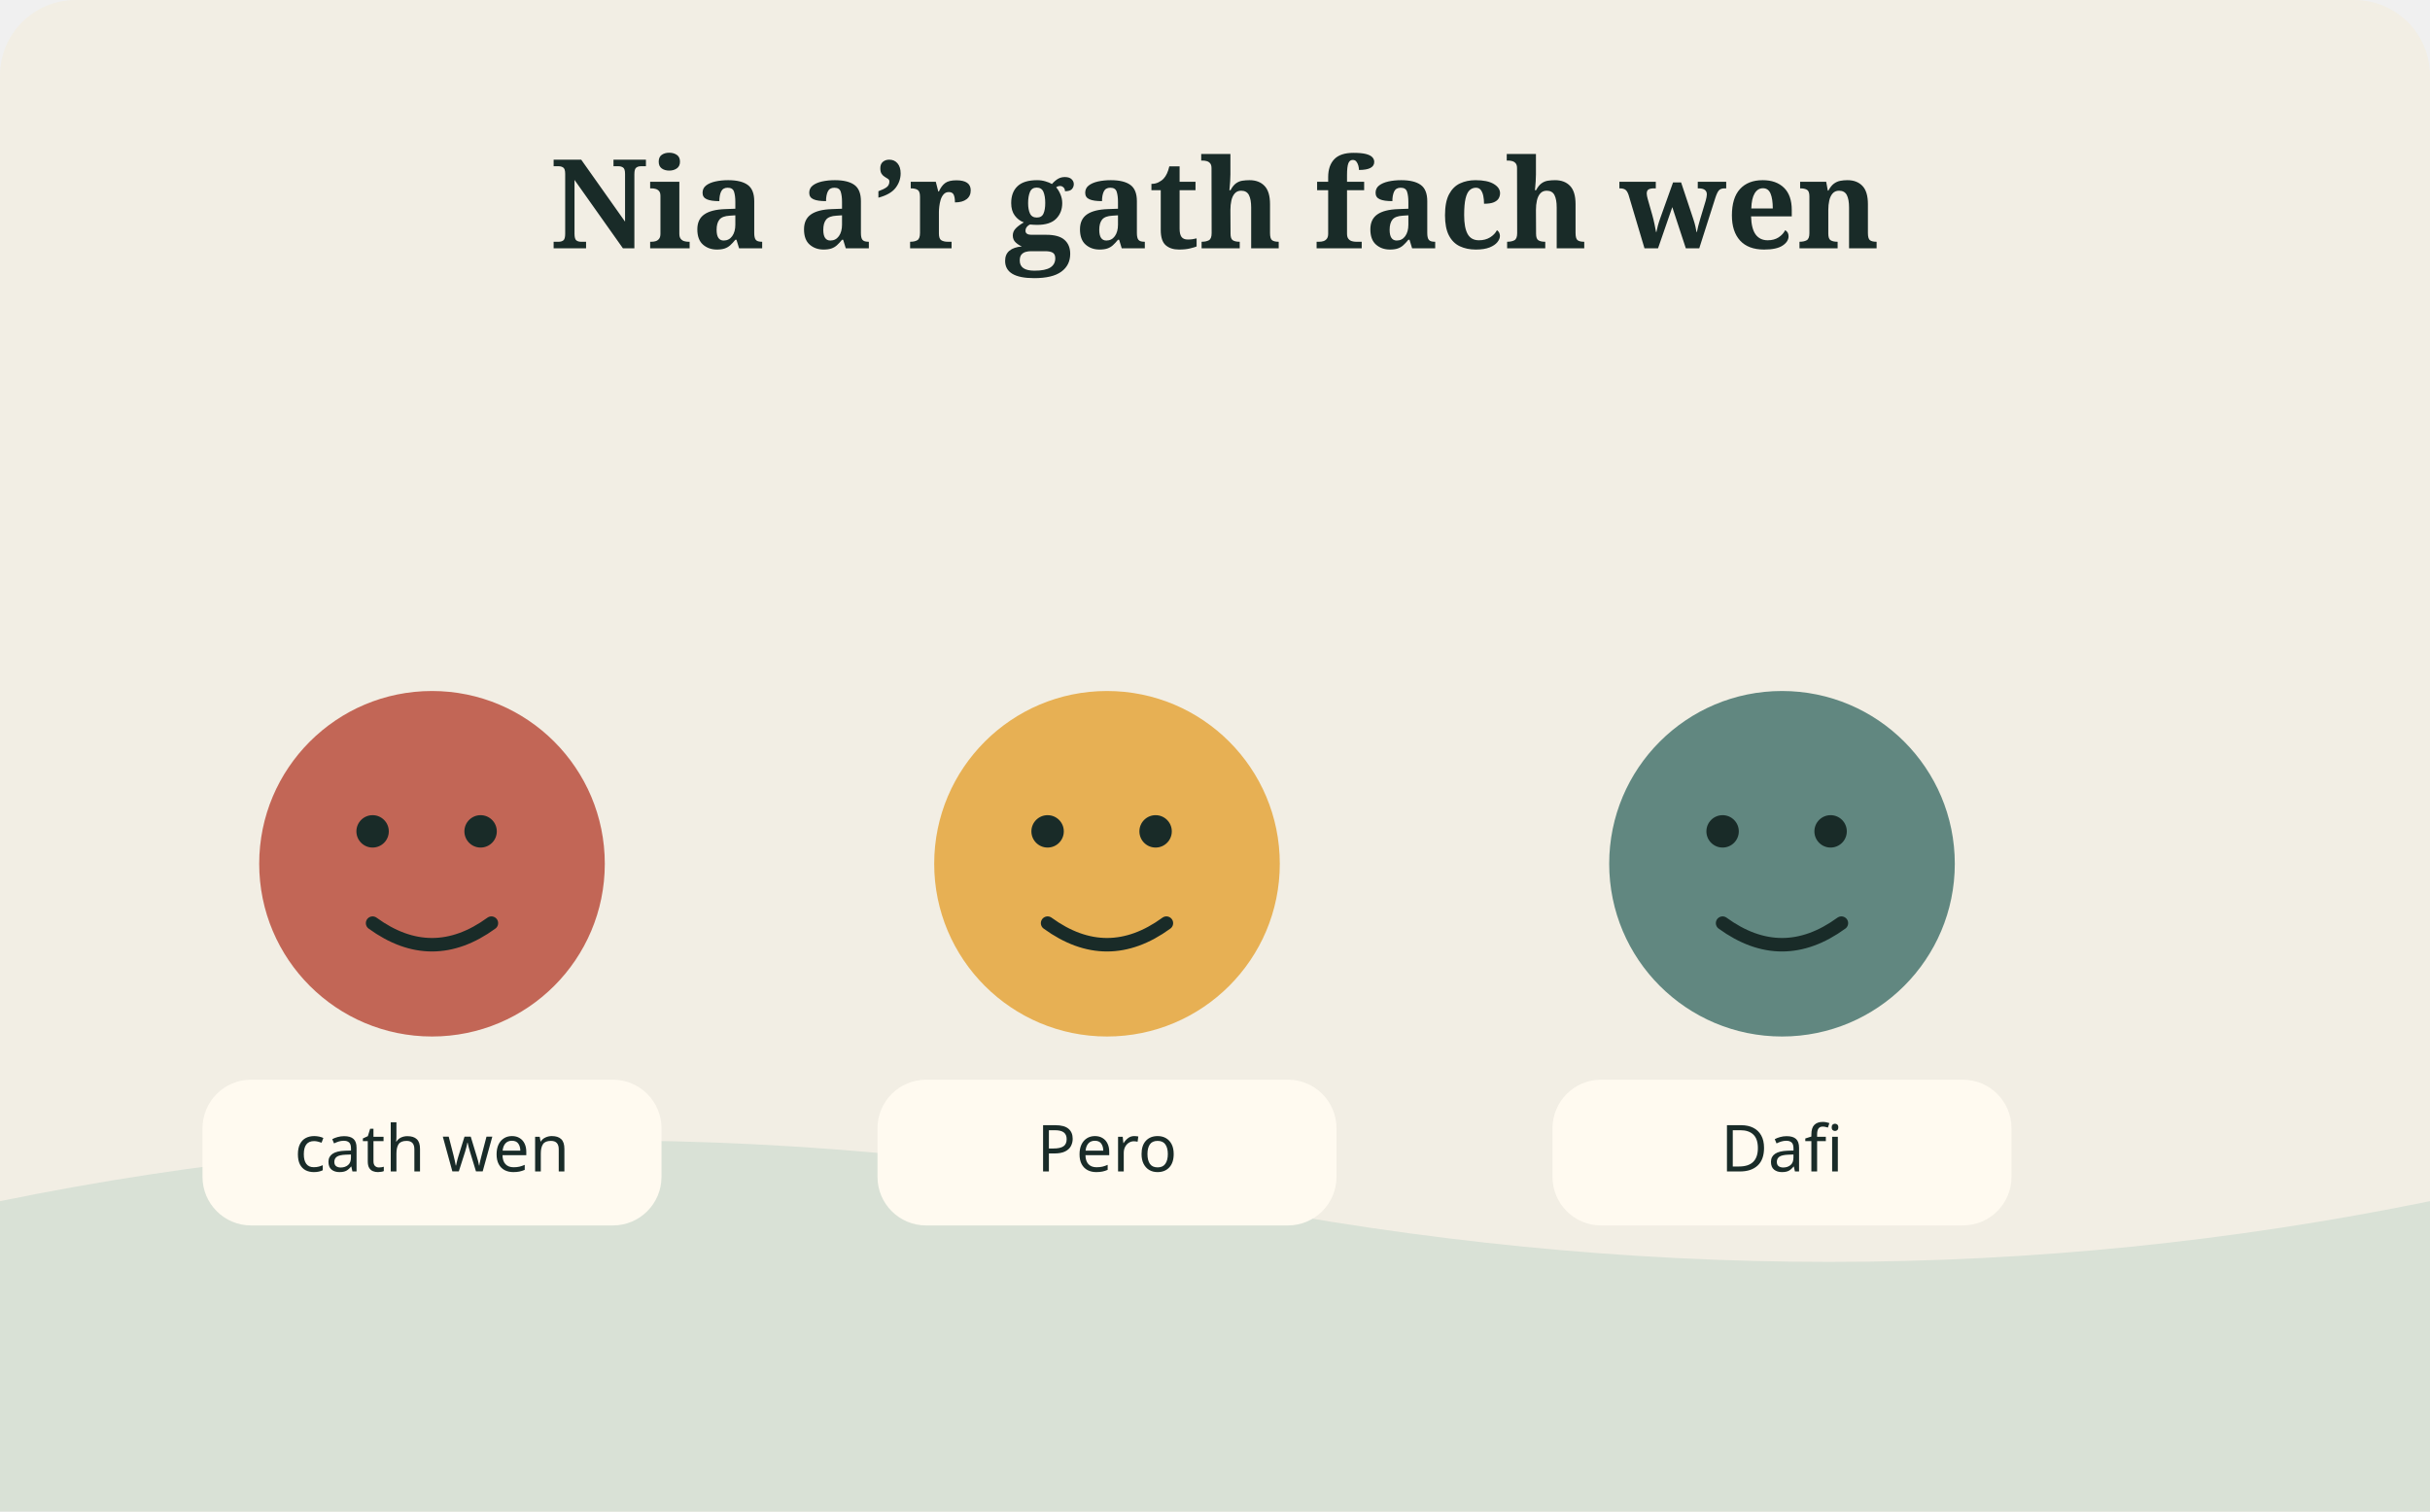
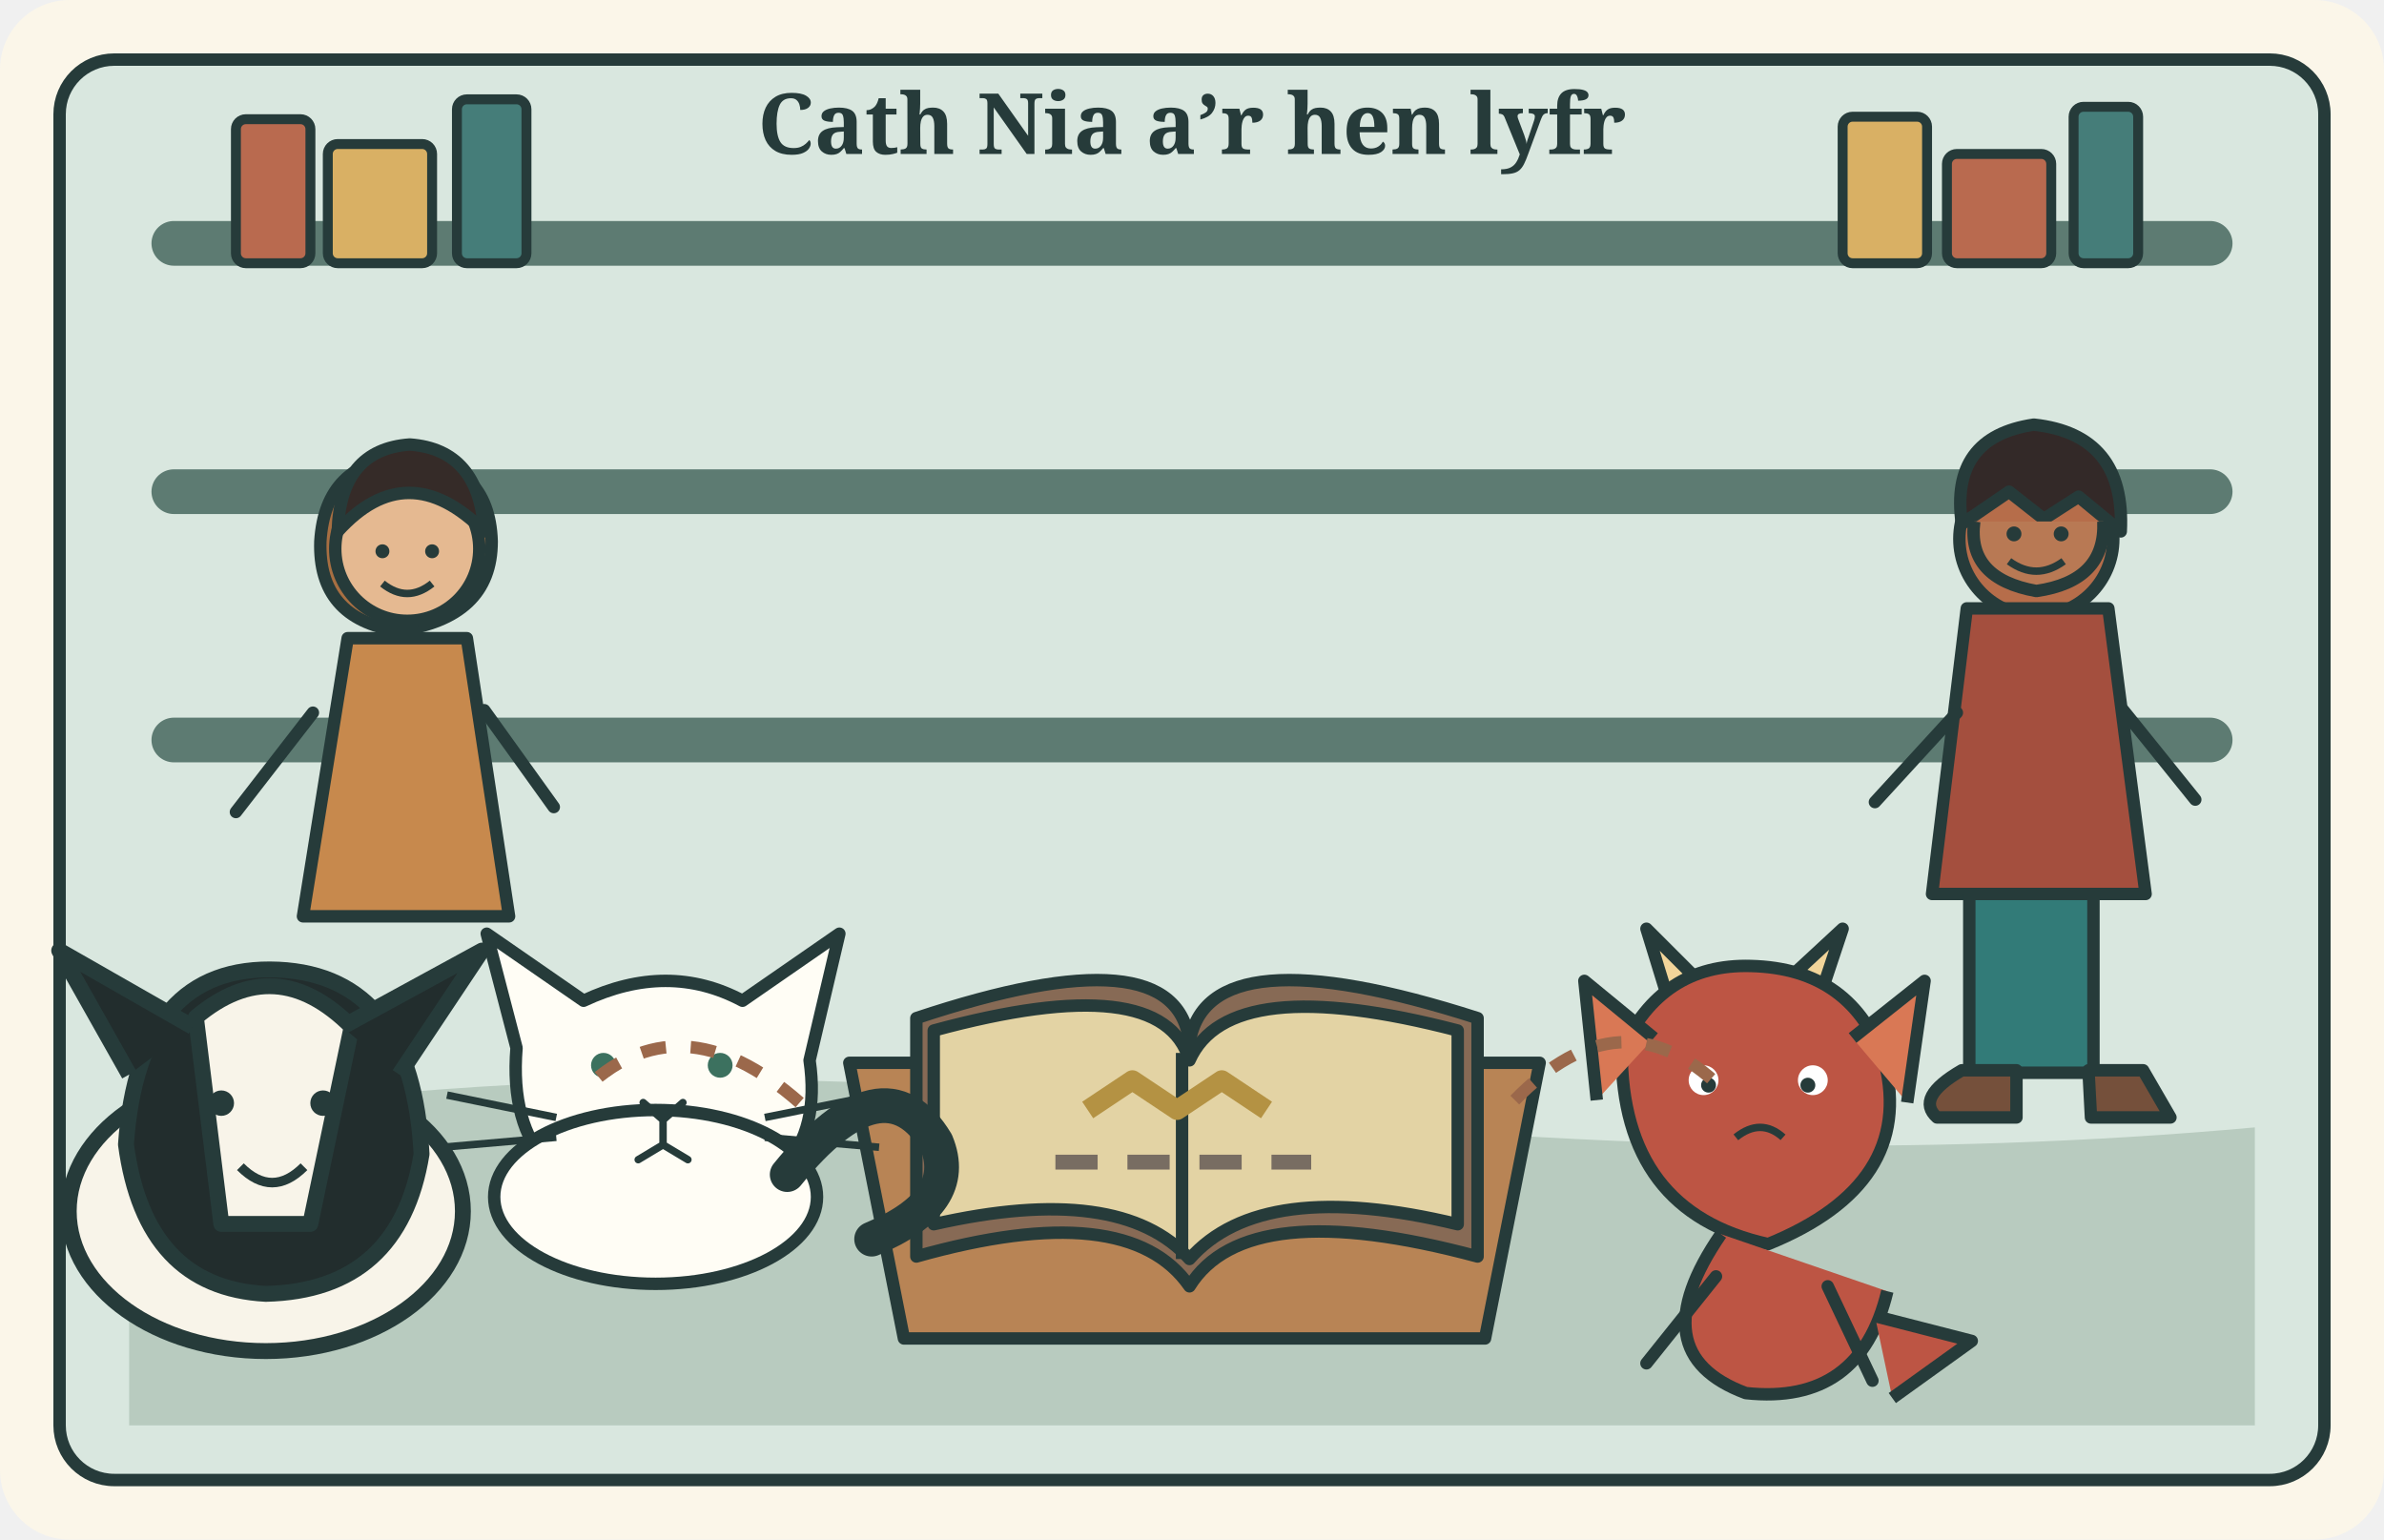
- <svg xmlns="http://www.w3.org/2000/svg" width="900" height="560" viewBox="0 0 900 560" role="img" aria-labelledby="t d">
-   <rect width="900" height="560" rx="28" fill="#f2eee4" />
-   <path d="M0 445 Q220 400 450 445 T900 445 V560 H0Z" fill="#d9e1d6" />
-   <text x="450" y="92" text-anchor="middle" font-family="serif" font-size="46" font-weight="700" fill="#192b28">Nia a’r gath fach wen</text>
-   <g transform="translate(90 250)">
-     <circle cx="70" cy="70" r="64" fill="#bd5847" opacity=".9" />
-     <circle cx="48" cy="58" r="6" fill="#192b28" />
-     <circle cx="88" cy="58" r="6" fill="#192b28" />
-     <path d="M48 92 Q70 108 92 92" fill="none" stroke="#192b28" stroke-width="5" stroke-linecap="round" />
-     <rect x="-15" y="150" width="170" height="54" rx="18" fill="#fffaf0" />
-     <text x="70" y="184" text-anchor="middle" font-family="sans-serif" font-size="24" fill="#192b28">cath wen</text>
+ <svg xmlns="http://www.w3.org/2000/svg" width="960" height="620" viewBox="0 0 960 620" role="img" aria-labelledby="title desc">
+   <rect width="960" height="620" rx="28" fill="#fbf6e9" />
+   <rect x="24" y="24" width="912" height="572" rx="22" fill="#d9e7df" stroke="#263b3a" stroke-width="5" />
+   <path d="M70 98h820M70 198h820M70 298h820" stroke="#5d7b72" stroke-width="18" stroke-linecap="round" />
+   <g fill="#b96a4f" stroke="#263b3a" stroke-width="4">
+     <rect x="95" y="48" width="30" height="58" rx="4" />
+     <rect x="132" y="58" width="42" height="48" rx="4" fill="#d9b064" />
+     <rect x="184" y="40" width="28" height="66" rx="4" fill="#457d79" />
+     <rect x="742" y="47" width="34" height="59" rx="4" fill="#d9b064" />
+     <rect x="784" y="62" width="42" height="44" rx="4" fill="#b96a4f" />
+     <rect x="835" y="43" width="26" height="63" rx="4" fill="#457d79" />
  </g>
-   <g transform="translate(340 250)">
-     <circle cx="70" cy="70" r="64" fill="#e6aa45" opacity=".9" />
-     <circle cx="48" cy="58" r="6" fill="#192b28" />
-     <circle cx="88" cy="58" r="6" fill="#192b28" />
-     <path d="M48 92 Q70 108 92 92" fill="none" stroke="#192b28" stroke-width="5" stroke-linecap="round" />
-     <rect x="-15" y="150" width="170" height="54" rx="18" fill="#fffaf0" />
-     <text x="70" y="184" text-anchor="middle" font-family="sans-serif" font-size="24" fill="#192b28">Pero</text>
+   <path d="M52 454Q250 420 480 446T908 454V574H52Z" fill="#b8cbbf" />
+   <g id="nia" transform="translate(90 184)" stroke="#263b3a" stroke-width="5" stroke-linejoin="round">
+     <path d="M70 70q-32-5-31-36q2-32 34-34q34 2 35 34q0 31-38 36Z" fill="#a86f42" />
+     <circle cx="74" cy="37" r="29" fill="#e5b991" />
+     <path d="M46 30q28-31 59 0q-2-33-30-35q-28 2-29 35Z" fill="#352b28" />
+     <circle cx="64" cy="38" r="2.8" fill="#263b3a" stroke="none" />
+     <circle cx="84" cy="38" r="2.8" fill="#263b3a" stroke="none" />
+     <path d="M64 51q10 8 20 0" fill="none" stroke-width="3" />
+     <path d="M50 73h48l17 112H32Z" fill="#c7894d" />
+     <path d="M36 103L5 143M105 102l28 39" fill="none" stroke-linecap="round" />
  </g>
-   <g transform="translate(590 250)">
-     <circle cx="70" cy="70" r="64" fill="#517c75" opacity=".9" />
-     <circle cx="48" cy="58" r="6" fill="#192b28" />
-     <circle cx="88" cy="58" r="6" fill="#192b28" />
-     <path d="M48 92 Q70 108 92 92" fill="none" stroke="#192b28" stroke-width="5" stroke-linecap="round" />
-     <rect x="-15" y="150" width="170" height="54" rx="18" fill="#fffaf0" />
-     <text x="70" y="184" text-anchor="middle" font-family="sans-serif" font-size="24" fill="#192b28">Dafi</text>
+   <g id="mali" transform="translate(748 172)" stroke="#263b3a" stroke-width="5" stroke-linejoin="round">
+     <circle cx="72" cy="45" r="31" fill="#b66d4a" />
+     <path d="M42 39q-5-35 29-40q37 4 35 43l-17-14l-14 9l-14-11Z" fill="#332928" />
+     <path d="M47 38q-3 23 25 28q28-4 27-28" fill="#b87954" />
+     <circle cx="63" cy="43" r="3" fill="#263b3a" stroke="none" />
+     <circle cx="82" cy="43" r="3" fill="#263b3a" stroke="none" />
+     <path d="M61 54q11 8 22 0" fill="none" stroke-width="3" />
+     <path d="M44 73h57l15 115H30Z" fill="#a44f3e" />
+     <path d="M40 115L7 151M107 114l29 36" fill="none" stroke-linecap="round" />
+     <path d="M45 188h50v72H45Z" fill="#327b78" />
+     <path d="M42 259h22v19H32q-9-8 10-19ZM93 259h22l11 19H94Z" fill="#75503b" />
  </g>
+   <g id="book-box" transform="translate(324 380)" stroke="#263b3a" stroke-width="5" stroke-linejoin="round">
+     <path d="M18 48h278l-22 111H40Z" fill="#b88455" />
+     <path d="M45 30q105-35 110 10q7-45 116-10v96q-93-25-116 12q-25-36-110-12Z" fill="#876a55" />
+     <path d="M52 35q92-25 103 12q16-36 108-12v78q-79-19-108 14q-28-31-103-14Z" fill="#e3d3a4" />
+     <path d="M152 44v83" fill="none" />
+     <path d="M114 67l18-12l18 12l18-12l18 12" fill="none" stroke="#b49243" stroke-width="8" />
+     <path d="M101 88h103" stroke="#786d62" stroke-width="6" stroke-dasharray="17 12" />
+   </g>
+   <g id="cat" transform="translate(178 364)" stroke="#263b3a" stroke-width="5" stroke-linejoin="round">
+     <path d="M30 58L18 12l39 27q34-16 64 0l39-27l-12 51q8 55-57 61q-66-5-61-66Z" fill="#fffdf5" />
+     <ellipse cx="86" cy="118" rx="65" ry="35" fill="#fffdf5" />
+     <path d="M139 109q39-48 60-13q10 24-26 39" fill="none" stroke-width="14" stroke-linecap="round" />
+     <circle cx="65" cy="65" r="5" fill="#3c715f" stroke="none" />
+     <circle cx="112" cy="65" r="5" fill="#3c715f" stroke="none" />
+     <path d="M81 80l8 7l8-7M89 87v10M89 97l-10 6M89 97l10 6" fill="none" stroke-width="3" stroke-linecap="round" />
+     <path d="M46 86L2 77M46 94L0 98M130 86l45-9M130 94l46 4" stroke-width="3" />
+   </g>
+   <g id="dafi" transform="translate(620 370)" stroke="#263b3a" stroke-width="5" stroke-linejoin="round">
+     <path d="M55 43L43 4l25 25M109 43l13-39l-27 25" fill="#f2d59a" />
+     <path d="M33 53q16-35 52-34q41 1 54 39q12 49-47 73q-59-13-59-78Z" fill="#bd5544" />
+     <path d="M46 48L18 25l5 48M126 48l29-23l-7 49" fill="#d97855" />
+     <circle cx="66" cy="65" r="6" fill="#fff" stroke="none" />
+     <circle cx="110" cy="65" r="6" fill="#fff" stroke="none" />
+     <circle cx="68" cy="67" r="3" fill="#263b3a" stroke="none" />
+     <circle cx="108" cy="67" r="3" fill="#263b3a" stroke="none" />
+     <path d="M79 88q10-8 19 0" fill="none" stroke-width="3" />
+     <path d="M73 127q-33 48 10 64q46 5 57-41" fill="#bd5544" />
+     <path d="M135 160l39 10l-32 23" fill="#bd5544" />
+     <path d="M71 144l-28 35M116 148l18 38" fill="none" stroke-linecap="round" />
+   </g>
+   <g id="pero" transform="translate(20 370) scale(1.28)" stroke="#263b3a" stroke-width="5" stroke-linejoin="round">
+     <ellipse cx="68" cy="92" rx="62" ry="44" fill="#f8f4e9" />
+     <path d="M24 71q4-57 48-55q42 2 45 58q-7 43-49 44q-38-2-44-47Z" fill="#222d2d" />
+     <path d="M46 31q25-21 49 3L82 96H54Z" fill="#f8f4e9" />
+     <path d="M25 49L3 10l42 24M110 49l26-39l-44 24" fill="#222d2d" />
+     <circle cx="54" cy="58" r="4" fill="#263b3a" stroke="none" />
+     <circle cx="86" cy="58" r="4" fill="#263b3a" stroke="none" />
+     <path d="M60 78q10 10 20 0" fill="none" stroke-width="3" />
+   </g>
+   <path d="M322 444q-49-43-88-4M610 443q43-44 83-5" fill="none" stroke="#9b684b" stroke-width="5" stroke-dasharray="10 10" />
+   <text x="480" y="62" text-anchor="middle" font-family="serif" font-size="34" font-weight="700" fill="#263b3a">Cath Nia a’r hen lyfr</text>
</svg>
